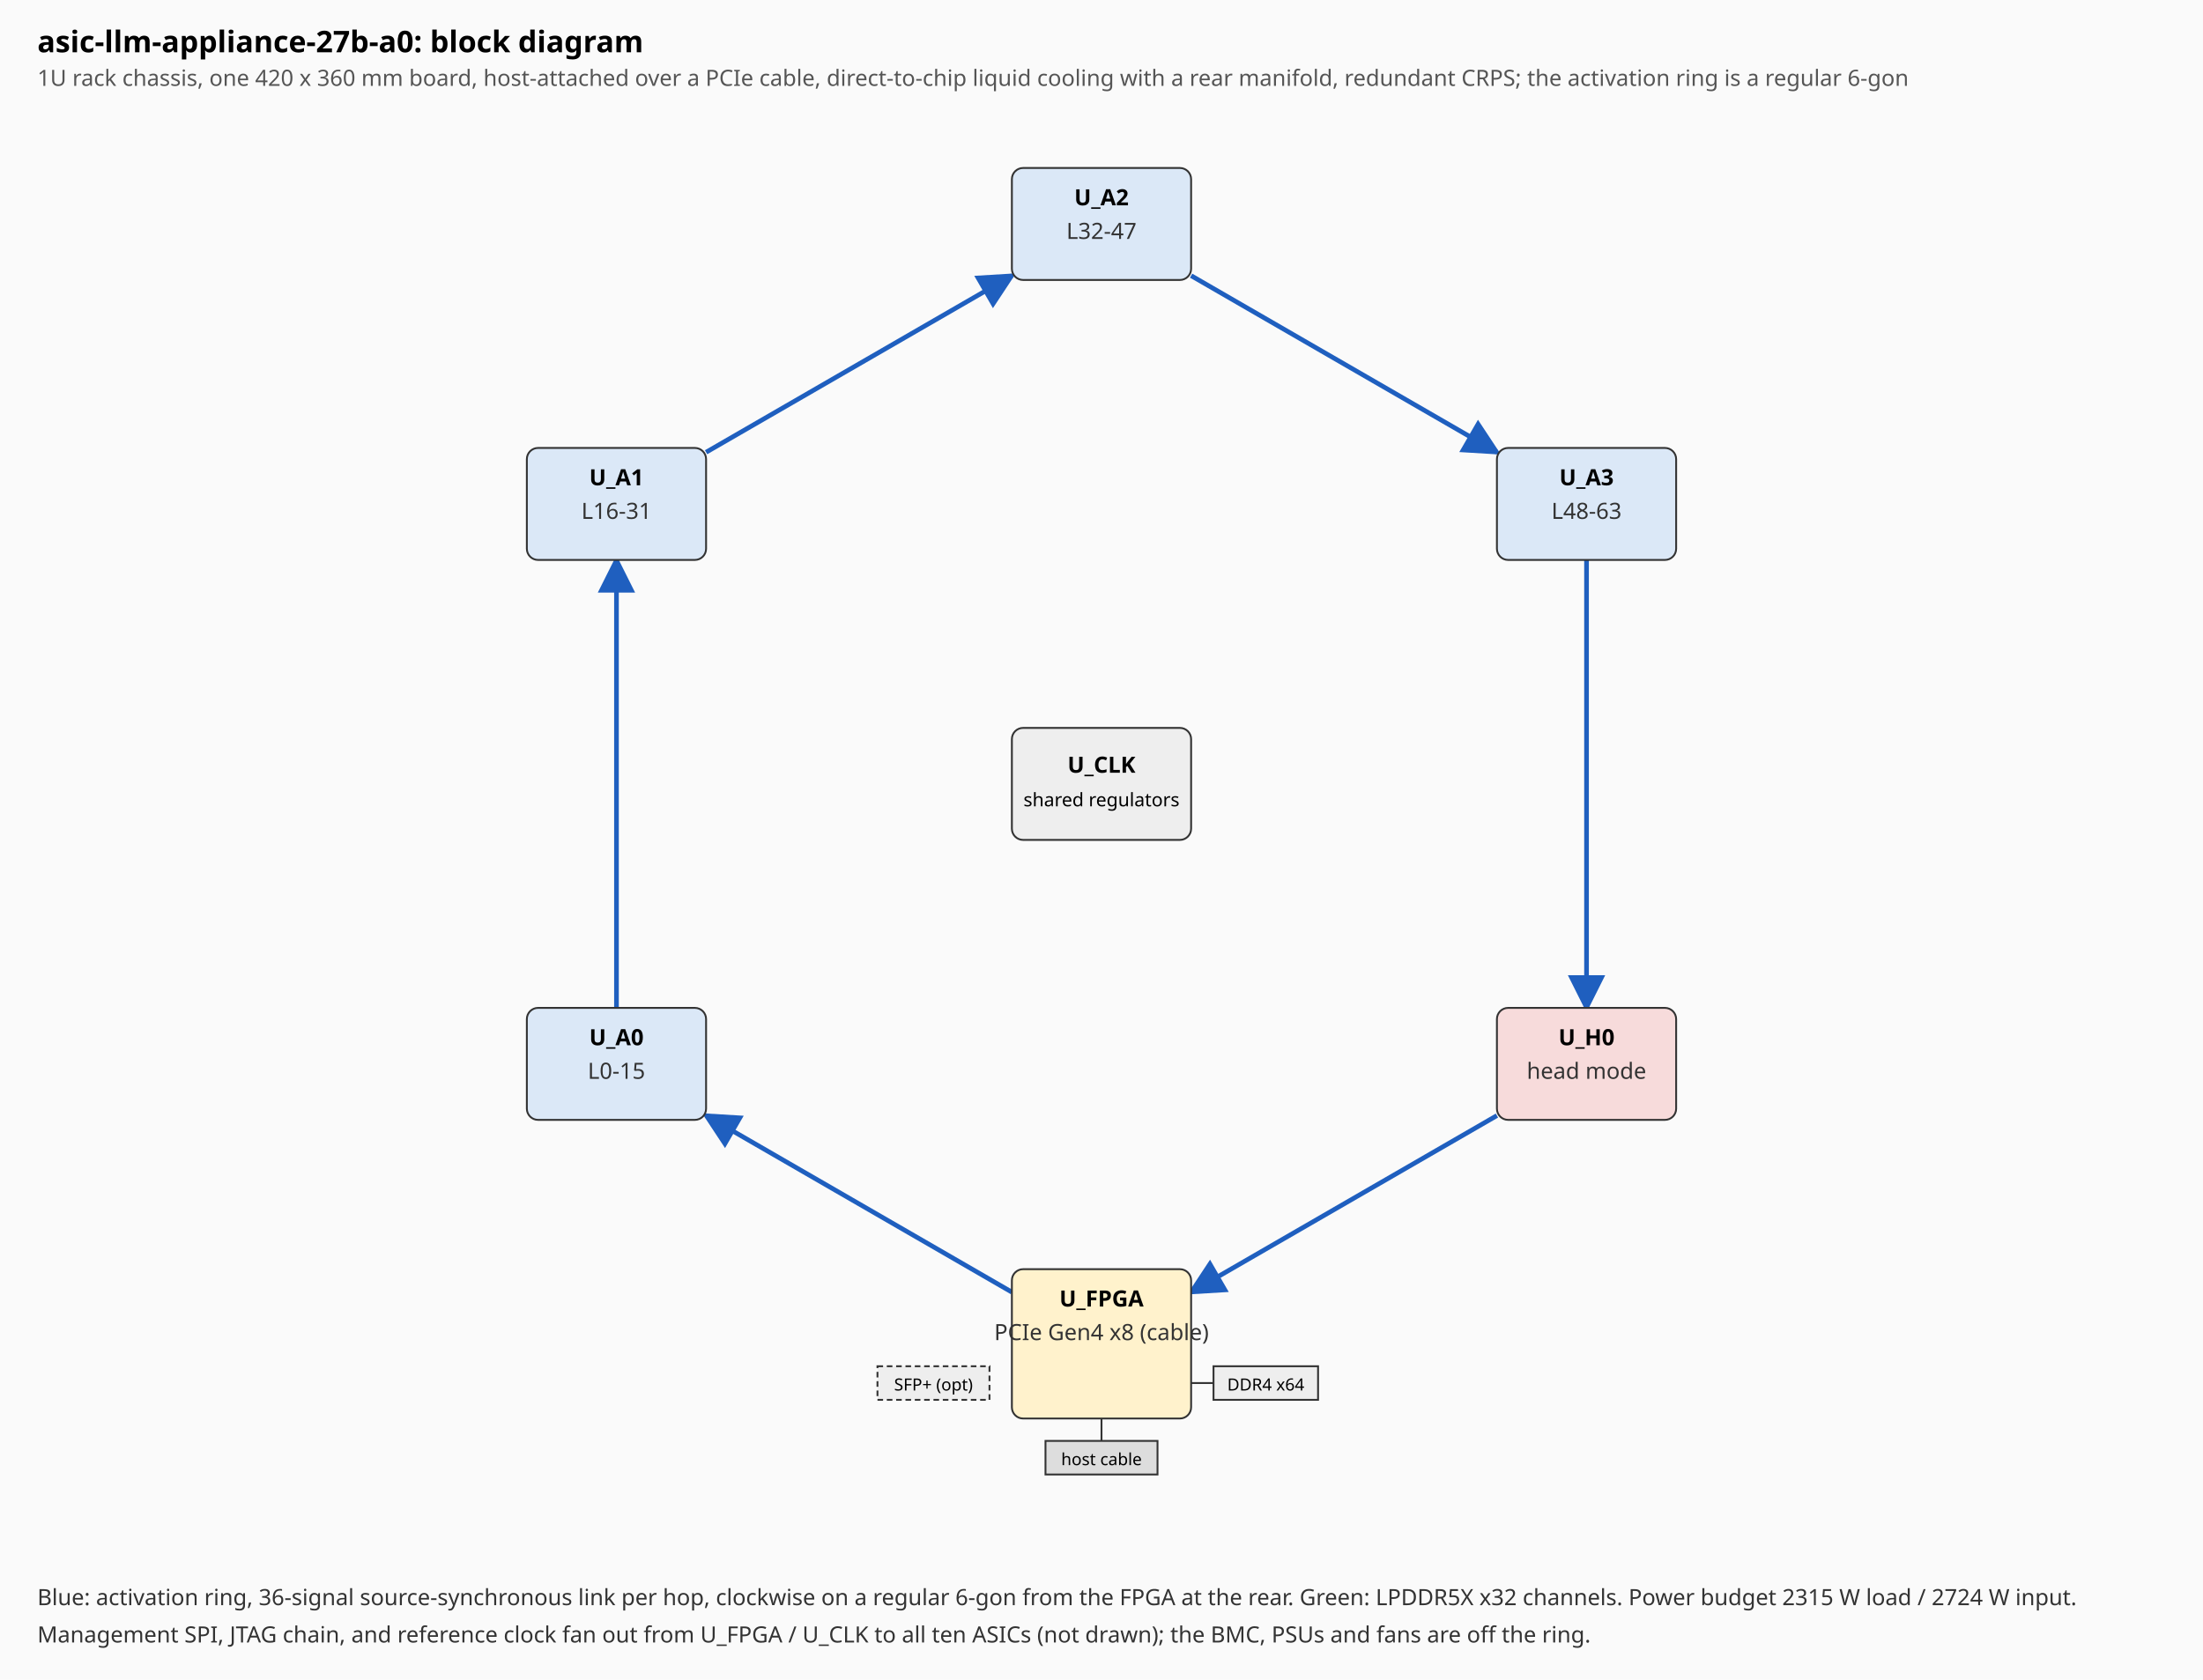
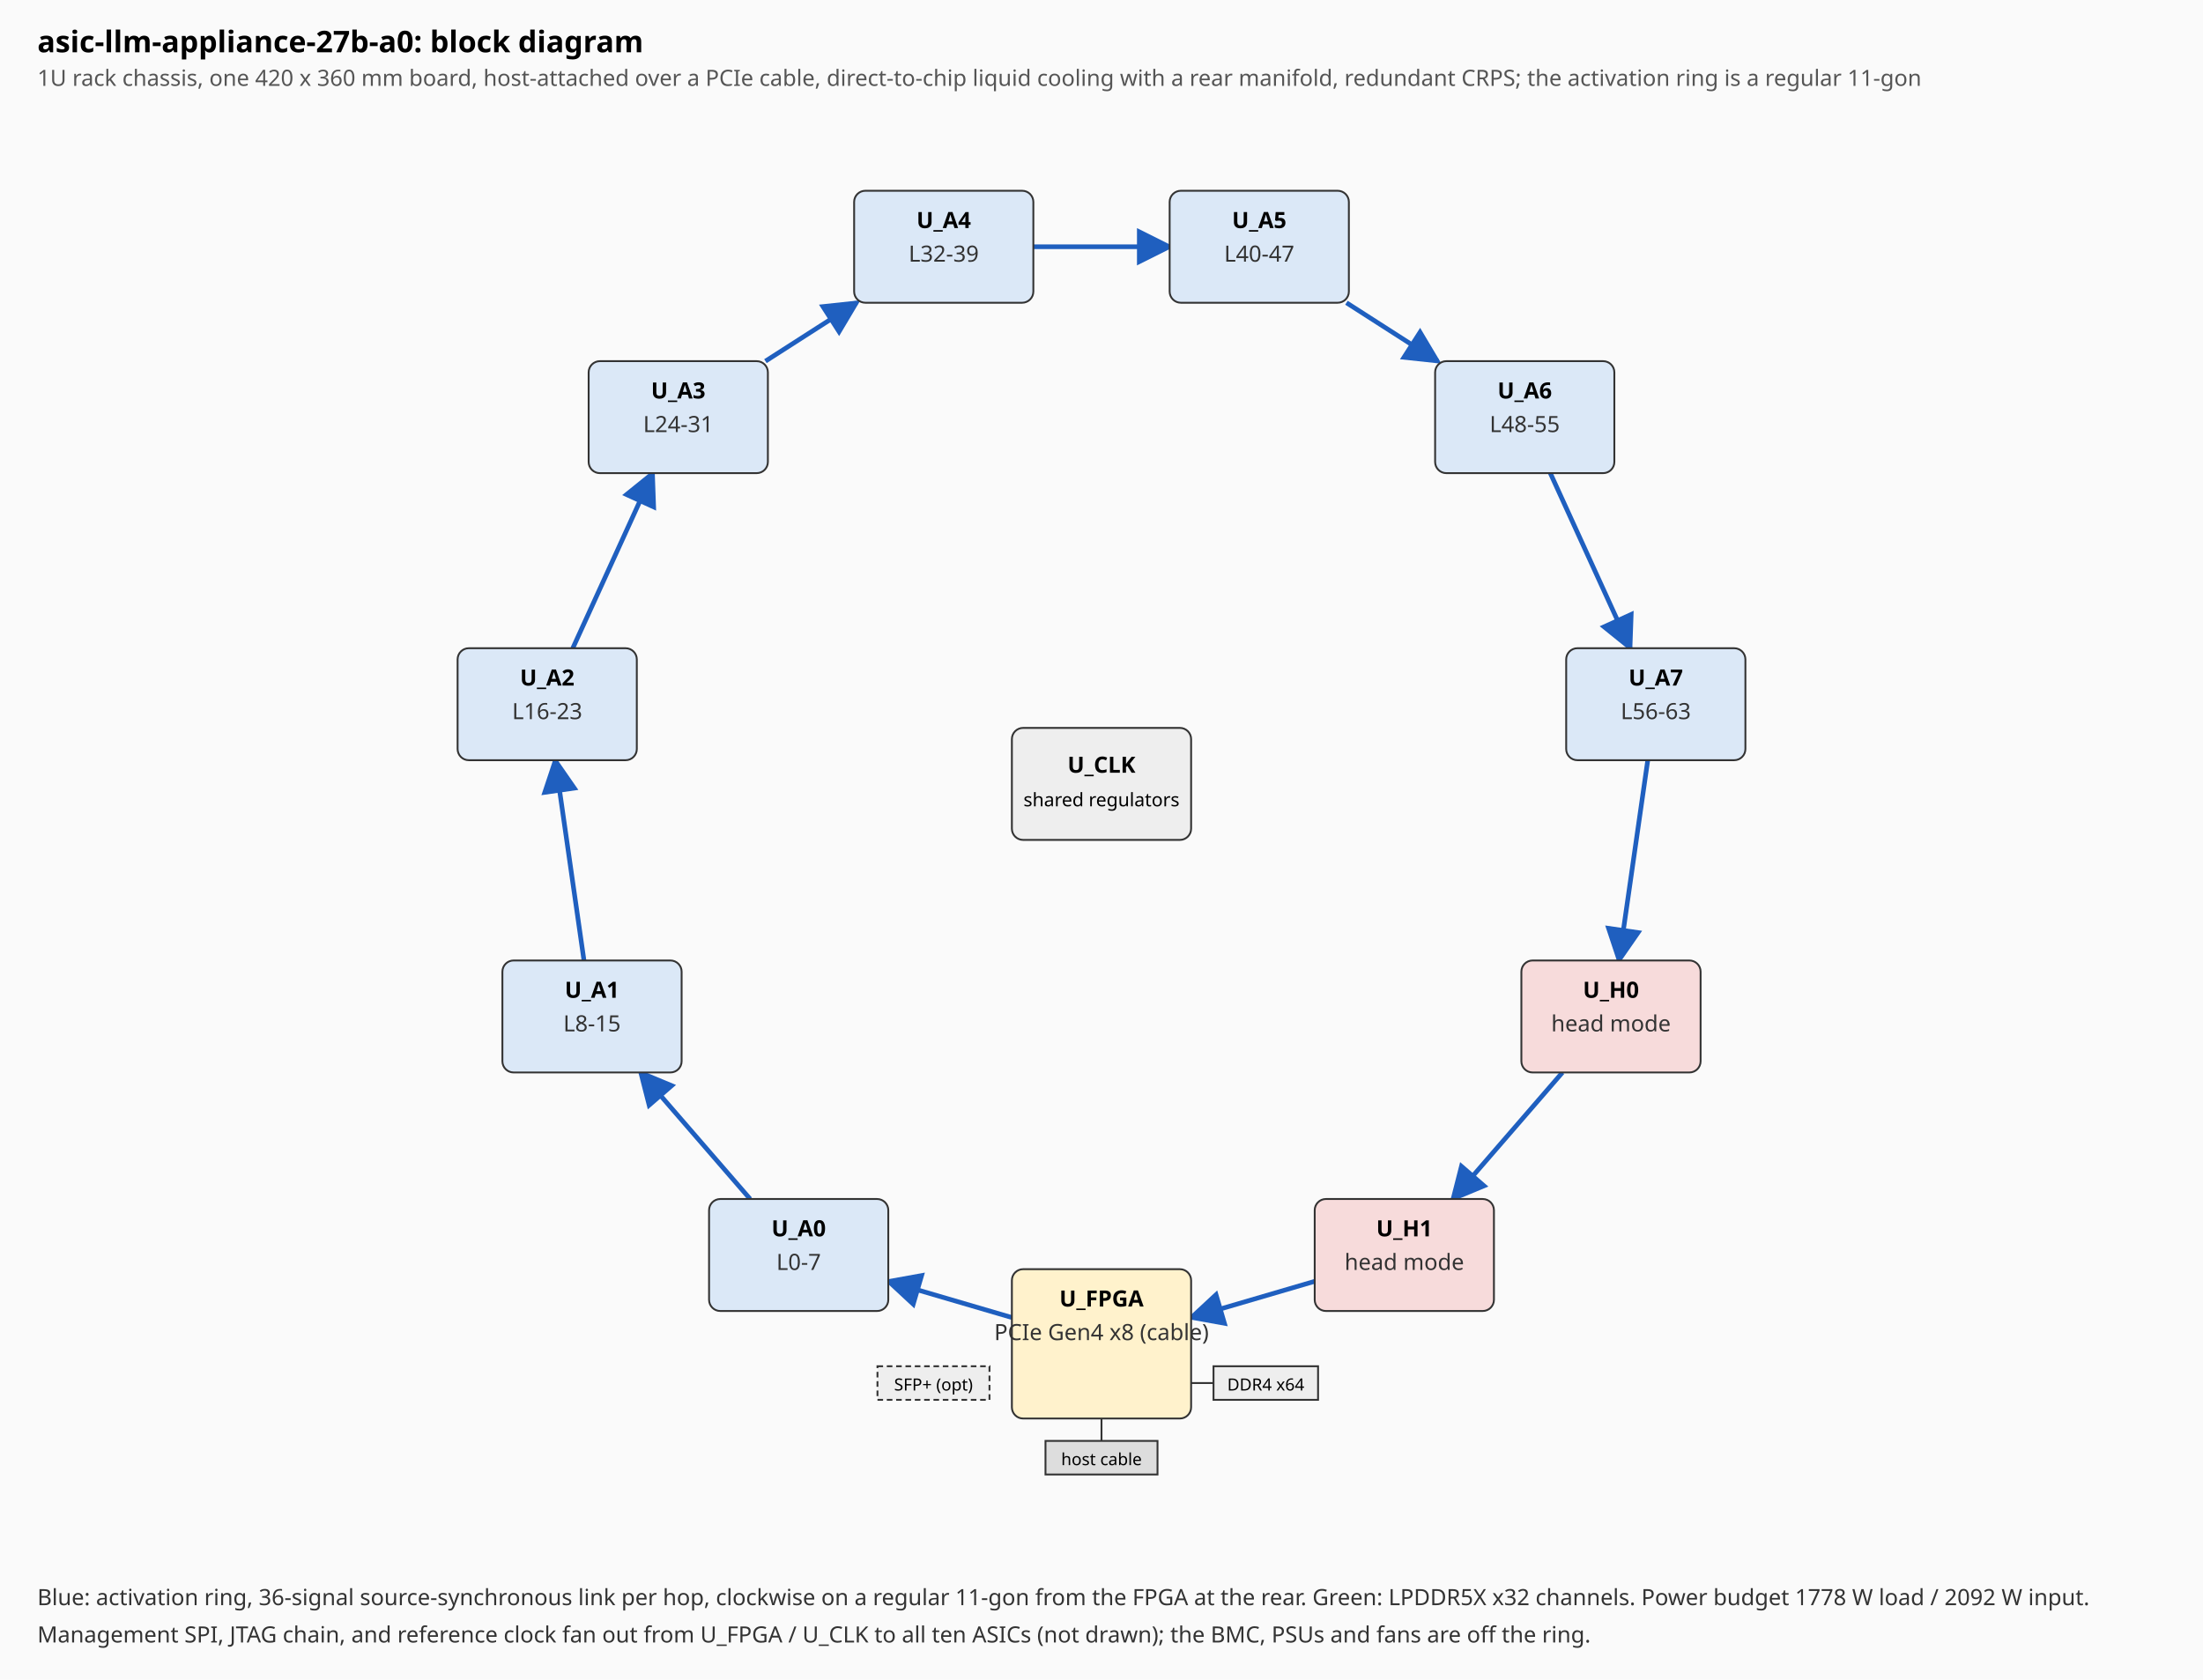
<svg xmlns="http://www.w3.org/2000/svg" viewBox="0 0 1180 900" font-family="sans-serif" font-size="12">
  <rect width="1180" height="900" fill="#fafafa" />
  <text x="20" y="28" font-size="16" font-weight="bold">asic-llm-appliance-27b-a0: block diagram</text>
-   <text x="20" y="46" fill="#555">1U rack chassis, one 420 x 360 mm board, host-attached over a PCIe cable, direct-to-chip liquid cooling with a rear manifold, redundant CRPS; the activation ring is a regular 6-gon</text>
+   <text x="20" y="46" fill="#555">1U rack chassis, one 420 x 360 mm board, host-attached over a PCIe cable, direct-to-chip liquid cooling with a rear manifold, redundant CRPS; the activation ring is a regular 11-gon</text>
  <defs>
    <marker id="arrow" markerWidth="8" markerHeight="8" refX="7" refY="4" orient="auto">
      <path d="M0,0 L8,4 L0,8 z" fill="#1f5fbf" />
    </marker>
  </defs>
-   <line x1="542.0" y1="692.3" x2="378.2" y2="597.7" stroke="#1f5fbf" stroke-width="2.5" marker-end="url(#arrow)" fill="none" />
-   <line x1="330.2" y1="540.0" x2="330.2" y2="300.0" stroke="#1f5fbf" stroke-width="2.5" marker-end="url(#arrow)" fill="none" />
-   <line x1="378.2" y1="242.3" x2="542.0" y2="147.7" stroke="#1f5fbf" stroke-width="2.5" marker-end="url(#arrow)" fill="none" />
-   <line x1="638.0" y1="147.7" x2="801.8" y2="242.3" stroke="#1f5fbf" stroke-width="2.5" marker-end="url(#arrow)" fill="none" />
-   <line x1="849.8" y1="300.0" x2="849.8" y2="540.0" stroke="#1f5fbf" stroke-width="2.5" marker-end="url(#arrow)" fill="none" />
-   <line x1="801.8" y1="597.7" x2="638.0" y2="692.3" stroke="#1f5fbf" stroke-width="2.5" marker-end="url(#arrow)" fill="none" />
+   <line x1="542.0" y1="705.9" x2="475.8" y2="686.5" stroke="#1f5fbf" stroke-width="2.5" marker-end="url(#arrow)" fill="none" />
+   <line x1="401.8" y1="642.4" x2="343.1" y2="574.6" stroke="#1f5fbf" stroke-width="2.5" marker-end="url(#arrow)" fill="none" />
+   <line x1="312.8" y1="514.6" x2="297.4" y2="407.3" stroke="#1f5fbf" stroke-width="2.5" marker-end="url(#arrow)" fill="none" />
+   <line x1="306.8" y1="347.3" x2="349.6" y2="253.5" stroke="#1f5fbf" stroke-width="2.5" marker-end="url(#arrow)" fill="none" />
+   <line x1="410.0" y1="193.5" x2="458.8" y2="162.2" stroke="#1f5fbf" stroke-width="2.5" marker-end="url(#arrow)" fill="none" />
+   <line x1="553.5" y1="132.2" x2="626.5" y2="132.2" stroke="#1f5fbf" stroke-width="2.5" marker-end="url(#arrow)" fill="none" />
+   <line x1="721.2" y1="162.2" x2="770.0" y2="193.5" stroke="#1f5fbf" stroke-width="2.5" marker-end="url(#arrow)" fill="none" />
+   <line x1="830.4" y1="253.5" x2="873.2" y2="347.3" stroke="#1f5fbf" stroke-width="2.5" marker-end="url(#arrow)" fill="none" />
+   <line x1="882.6" y1="407.3" x2="867.2" y2="514.6" stroke="#1f5fbf" stroke-width="2.5" marker-end="url(#arrow)" fill="none" />
+   <line x1="836.9" y1="574.6" x2="778.2" y2="642.4" stroke="#1f5fbf" stroke-width="2.5" marker-end="url(#arrow)" fill="none" />
+   <line x1="704.2" y1="686.5" x2="638.0" y2="705.9" stroke="#1f5fbf" stroke-width="2.5" marker-end="url(#arrow)" fill="none" />
  <rect x="542.0" y="680.0" width="96" height="80" rx="6" fill="#fff2cc" stroke="#333" />
  <text x="590.0" y="700.0" text-anchor="middle" font-weight="bold">U_FPGA</text>
  <text x="590.0" y="718.0" text-anchor="middle" fill="#333">PCIe Gen4 x8 (cable)</text>
  <rect x="560.0" y="772.0" width="60" height="18" fill="#ddd" stroke="#333" />
  <text x="590.0" y="785.0" text-anchor="middle" font-size="9">host cable</text>
  <line x1="590.0" y1="760.0" x2="590.0" y2="772.0" stroke="#333" />
  <rect x="650.0" y="732.0" width="56" height="18" fill="#eee" stroke="#333" />
  <text x="678.0" y="745.0" text-anchor="middle" font-size="9">DDR4 x64</text>
  <line x1="638.0" y1="741.0" x2="650.0" y2="741.0" stroke="#333" />
  <rect x="470.0" y="732.0" width="60" height="18" fill="#eee" stroke="#333" stroke-dasharray="3,2" />
  <text x="500.0" y="745.0" text-anchor="middle" font-size="9">SFP+ (opt)</text>
-   <rect x="282.2" y="540.0" width="96" height="60" rx="6" fill="#dbe8f7" stroke="#333" />
-   <text x="330.2" y="560.0" text-anchor="middle" font-weight="bold">U_A0</text>
-   <text x="330.2" y="578.0" text-anchor="middle" fill="#333">L0-15</text>
-   <rect x="282.2" y="240.0" width="96" height="60" rx="6" fill="#dbe8f7" stroke="#333" />
-   <text x="330.2" y="260.0" text-anchor="middle" font-weight="bold">U_A1</text>
-   <text x="330.2" y="278.0" text-anchor="middle" fill="#333">L16-31</text>
-   <rect x="542.0" y="90.0" width="96" height="60" rx="6" fill="#dbe8f7" stroke="#333" />
-   <text x="590.0" y="110.0" text-anchor="middle" font-weight="bold">U_A2</text>
-   <text x="590.0" y="128.0" text-anchor="middle" fill="#333">L32-47</text>
-   <rect x="801.8" y="240.0" width="96" height="60" rx="6" fill="#dbe8f7" stroke="#333" />
-   <text x="849.8" y="260.0" text-anchor="middle" font-weight="bold">U_A3</text>
-   <text x="849.8" y="278.0" text-anchor="middle" fill="#333">L48-63</text>
-   <rect x="801.8" y="540.0" width="96" height="60" rx="6" fill="#f7dbdb" stroke="#333" />
-   <text x="849.8" y="560.0" text-anchor="middle" font-weight="bold">U_H0</text>
-   <text x="849.8" y="578.0" text-anchor="middle" fill="#333">head mode</text>
+   <rect x="379.8" y="642.4" width="96" height="60" rx="6" fill="#dbe8f7" stroke="#333" />
+   <text x="427.8" y="662.4" text-anchor="middle" font-weight="bold">U_A0</text>
+   <text x="427.8" y="680.4" text-anchor="middle" fill="#333">L0-7</text>
+   <rect x="269.1" y="514.6" width="96" height="60" rx="6" fill="#dbe8f7" stroke="#333" />
+   <text x="317.1" y="534.6" text-anchor="middle" font-weight="bold">U_A1</text>
+   <text x="317.1" y="552.6" text-anchor="middle" fill="#333">L8-15</text>
+   <rect x="245.1" y="347.3" width="96" height="60" rx="6" fill="#dbe8f7" stroke="#333" />
+   <text x="293.1" y="367.3" text-anchor="middle" font-weight="bold">U_A2</text>
+   <text x="293.1" y="385.3" text-anchor="middle" fill="#333">L16-23</text>
+   <rect x="315.3" y="193.5" width="96" height="60" rx="6" fill="#dbe8f7" stroke="#333" />
+   <text x="363.3" y="213.5" text-anchor="middle" font-weight="bold">U_A3</text>
+   <text x="363.3" y="231.5" text-anchor="middle" fill="#333">L24-31</text>
+   <rect x="457.5" y="102.2" width="96" height="60" rx="6" fill="#dbe8f7" stroke="#333" />
+   <text x="505.5" y="122.2" text-anchor="middle" font-weight="bold">U_A4</text>
+   <text x="505.5" y="140.2" text-anchor="middle" fill="#333">L32-39</text>
+   <rect x="626.5" y="102.2" width="96" height="60" rx="6" fill="#dbe8f7" stroke="#333" />
+   <text x="674.5" y="122.2" text-anchor="middle" font-weight="bold">U_A5</text>
+   <text x="674.5" y="140.2" text-anchor="middle" fill="#333">L40-47</text>
+   <rect x="768.7" y="193.5" width="96" height="60" rx="6" fill="#dbe8f7" stroke="#333" />
+   <text x="816.7" y="213.5" text-anchor="middle" font-weight="bold">U_A6</text>
+   <text x="816.7" y="231.5" text-anchor="middle" fill="#333">L48-55</text>
+   <rect x="838.9" y="347.3" width="96" height="60" rx="6" fill="#dbe8f7" stroke="#333" />
+   <text x="886.9" y="367.3" text-anchor="middle" font-weight="bold">U_A7</text>
+   <text x="886.9" y="385.3" text-anchor="middle" fill="#333">L56-63</text>
+   <rect x="814.9" y="514.6" width="96" height="60" rx="6" fill="#f7dbdb" stroke="#333" />
+   <text x="862.9" y="534.6" text-anchor="middle" font-weight="bold">U_H0</text>
+   <text x="862.9" y="552.6" text-anchor="middle" fill="#333">head mode</text>
+   <rect x="704.2" y="642.4" width="96" height="60" rx="6" fill="#f7dbdb" stroke="#333" />
+   <text x="752.2" y="662.4" text-anchor="middle" font-weight="bold">U_H1</text>
+   <text x="752.2" y="680.4" text-anchor="middle" fill="#333">head mode</text>
  <rect x="542" y="390" width="96" height="60" rx="6" fill="#eee" stroke="#333" />
  <text x="590" y="414" text-anchor="middle" font-weight="bold">U_CLK</text>
  <text x="590" y="432" text-anchor="middle" font-size="10">shared regulators</text>
-   <text x="20" y="860" fill="#333">Blue: activation ring, 36-signal source-synchronous link per hop, clockwise on a regular 6-gon from the FPGA at the rear. Green: LPDDR5X x32 channels. Power budget 2315 W load / 2724 W input.</text>
+   <text x="20" y="860" fill="#333">Blue: activation ring, 36-signal source-synchronous link per hop, clockwise on a regular 11-gon from the FPGA at the rear. Green: LPDDR5X x32 channels. Power budget 1778 W load / 2092 W input.</text>
  <text x="20" y="880" fill="#333">Management SPI, JTAG chain, and reference clock fan out from U_FPGA / U_CLK to all ten ASICs (not drawn); the BMC, PSUs and fans are off the ring.</text>
</svg>
